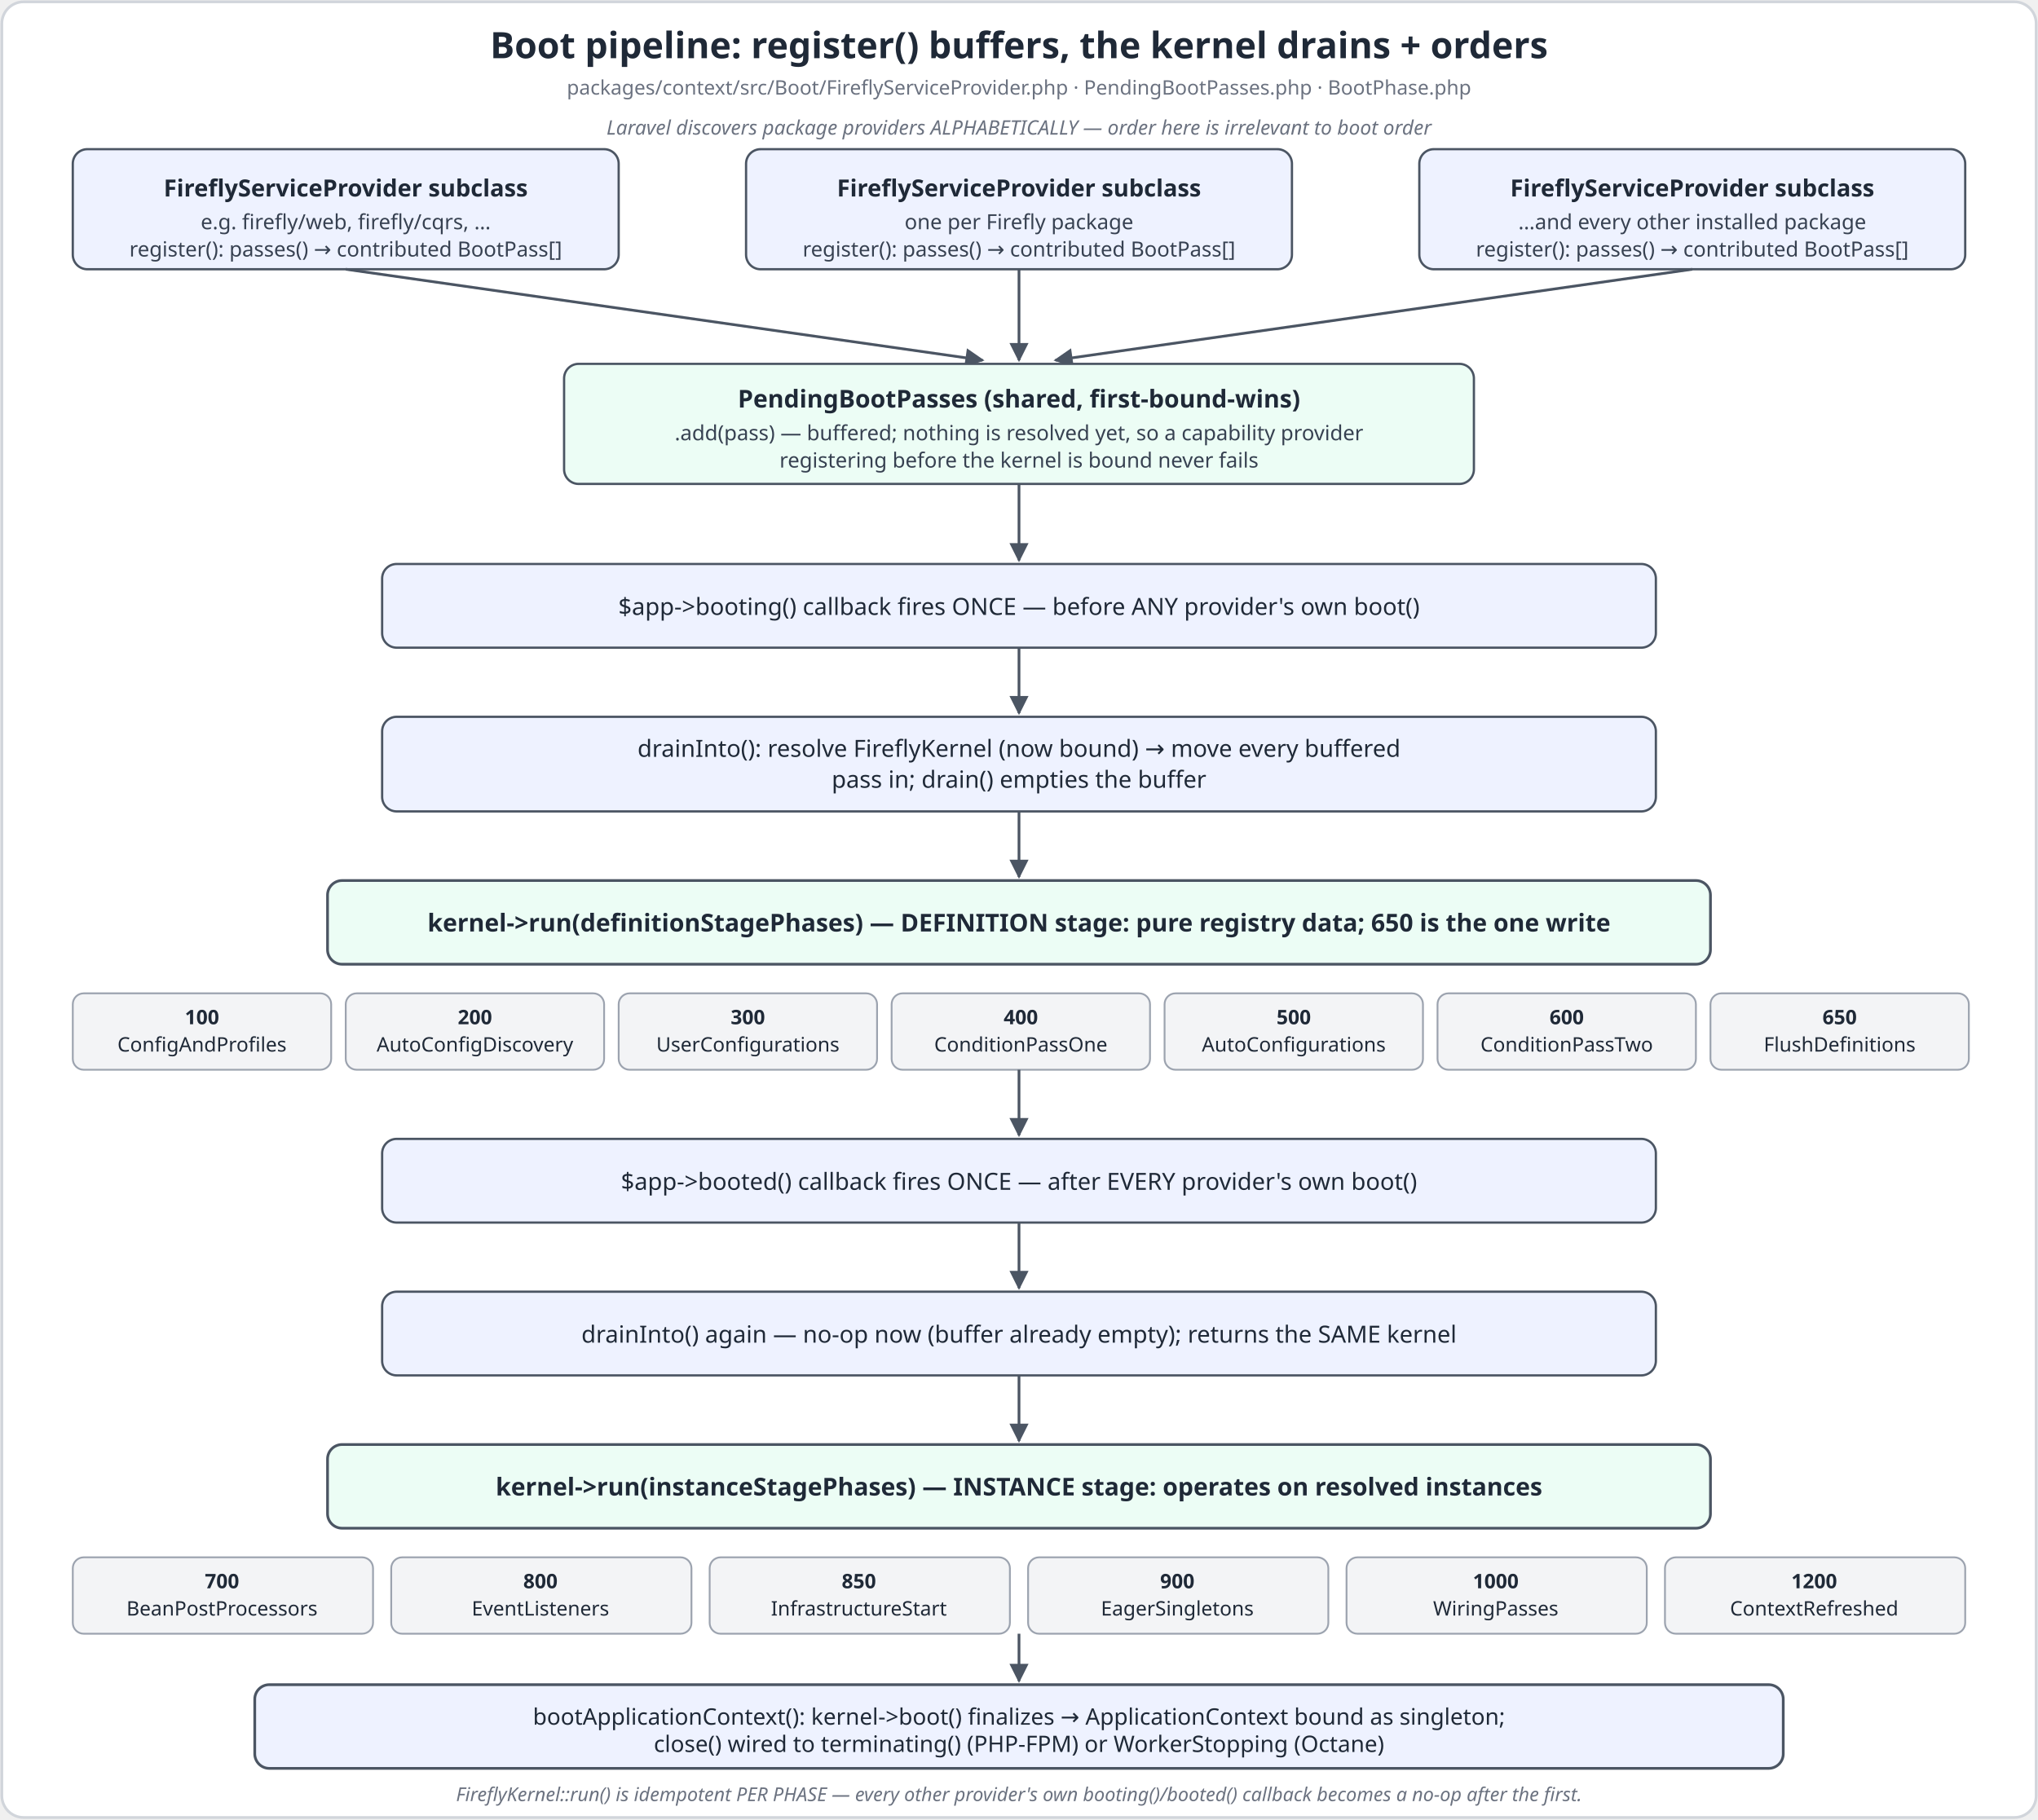
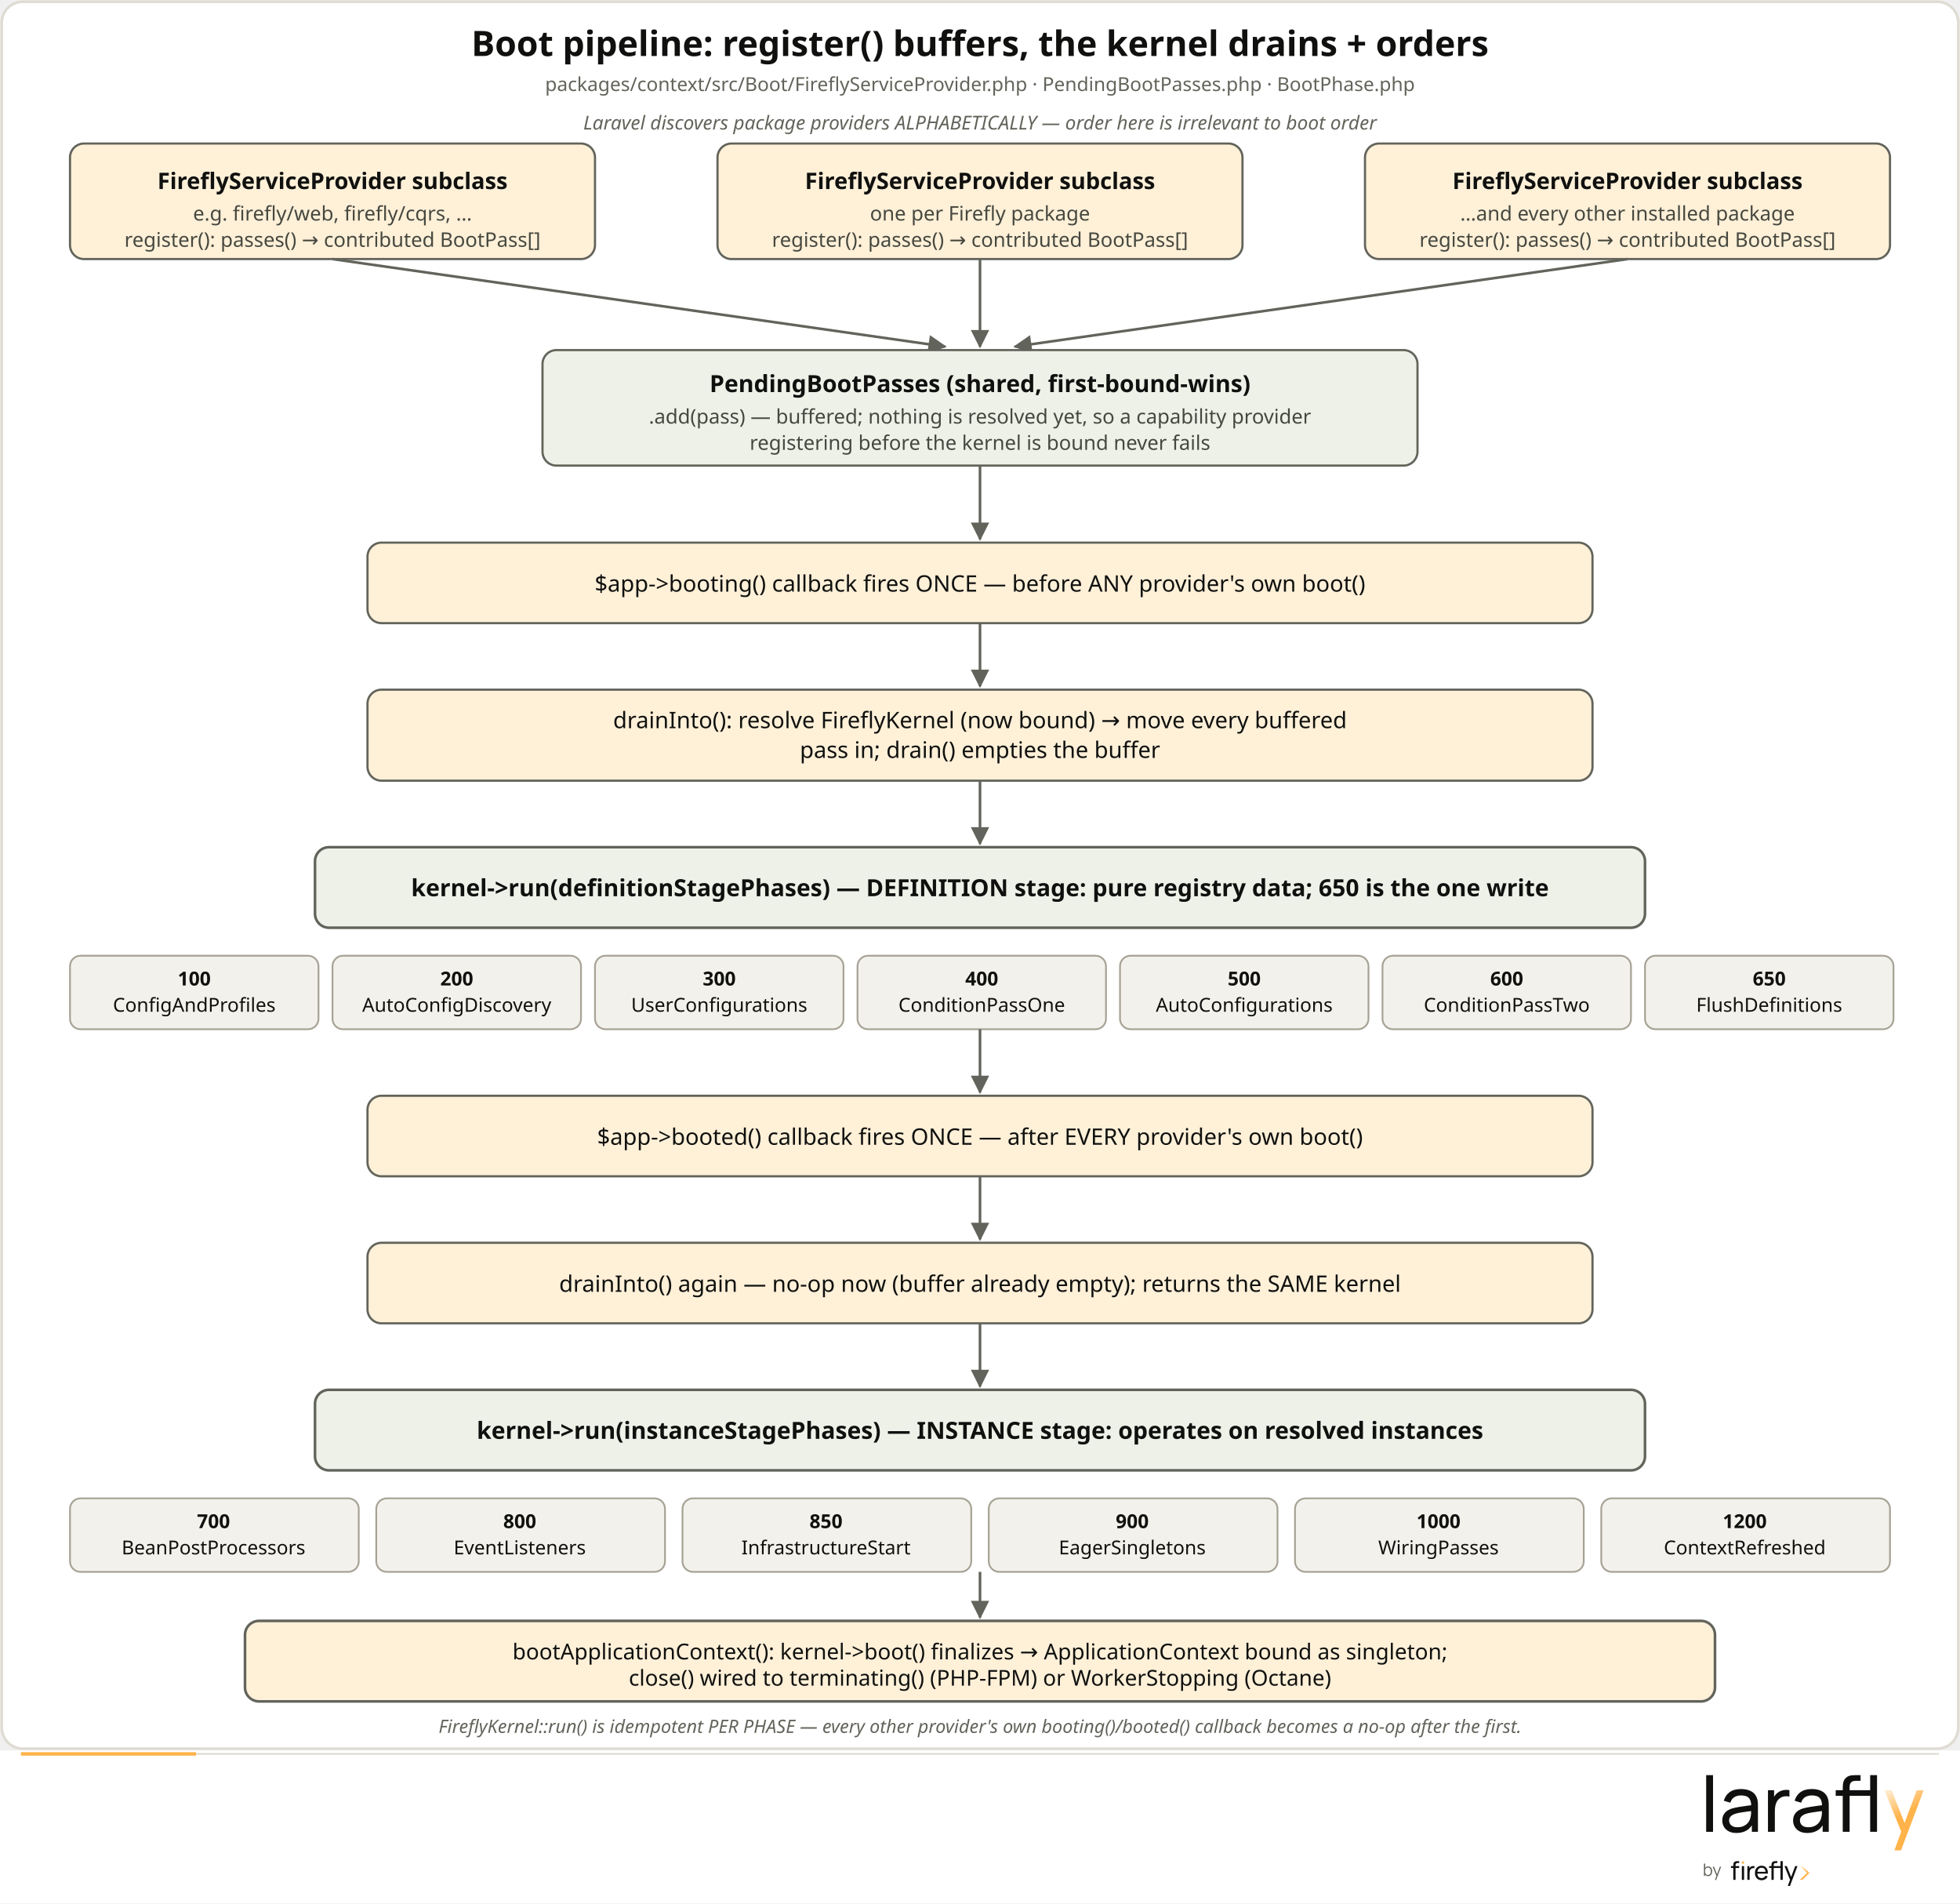
- <svg xmlns="http://www.w3.org/2000/svg" viewBox="0 0 1120 1000" font-family="sans-serif">
+ <svg xmlns="http://www.w3.org/2000/svg" viewBox="0 0 1120 1087.36" font-family="sans-serif" data-original-view-box="0 0 1120 1000">
  <defs>
    <marker id="bp-arrow" viewBox="0 0 10 10" refX="9" refY="5" markerWidth="7" markerHeight="7" orient="auto-start-reverse">
-       <path d="M0,0 L10,5 L0,10 z" fill="#4b5563" />
+       <path d="M0,0 L10,5 L0,10 z" fill="#62645b" />
    </marker>
  </defs>
-   <rect x="1" y="1" width="1118" height="998" rx="12" fill="#ffffff" stroke="#d1d5db" stroke-width="1.5" />
-   <text x="560" y="32" text-anchor="middle" font-size="20" font-weight="bold" fill="#1f2937">Boot pipeline: register() buffers, the kernel drains + orders</text>
-   <text x="560" y="52" text-anchor="middle" font-size="11" fill="#6b7280">packages/context/src/Boot/FireflyServiceProvider.php · PendingBootPasses.php · BootPhase.php</text>
-   <text x="560" y="74" text-anchor="middle" font-size="11" fill="#6b7280" font-style="italic">Laravel discovers package providers ALPHABETICALLY — order here is irrelevant to boot order</text>
+   <rect x="1" y="1" width="1118" height="998" rx="12" fill="#ffffff" stroke="#dedbd2" stroke-width="1.5" />
+   <text x="560" y="32" text-anchor="middle" font-size="20" font-weight="bold" fill="#10110f">Boot pipeline: register() buffers, the kernel drains + orders</text>
+   <text x="560" y="52" text-anchor="middle" font-size="11" fill="#62645b">packages/context/src/Boot/FireflyServiceProvider.php · PendingBootPasses.php · BootPhase.php</text>
+   <text x="560" y="74" text-anchor="middle" font-size="11" fill="#62645b" font-style="italic">Laravel discovers package providers ALPHABETICALLY — order here is irrelevant to boot order</text>
  <g>
-     <rect x="40" y="82" width="300" height="66" rx="8" fill="#eef2ff" stroke="#4b5563" stroke-width="1.25" />
-     <text x="190" y="108" text-anchor="middle" font-size="13" font-weight="bold" fill="#1f2937">FireflyServiceProvider subclass</text>
-     <text x="190" y="126" text-anchor="middle" font-size="11.5" fill="#374151">e.g. firefly/web, firefly/cqrs, …</text>
-     <text x="190" y="141" text-anchor="middle" font-size="11.5" fill="#374151">register(): passes() → contributed BootPass[]</text>
-     <rect x="410" y="82" width="300" height="66" rx="8" fill="#eef2ff" stroke="#4b5563" stroke-width="1.25" />
-     <text x="560" y="108" text-anchor="middle" font-size="13" font-weight="bold" fill="#1f2937">FireflyServiceProvider subclass</text>
-     <text x="560" y="126" text-anchor="middle" font-size="11.5" fill="#374151">one per Firefly package</text>
-     <text x="560" y="141" text-anchor="middle" font-size="11.5" fill="#374151">register(): passes() → contributed BootPass[]</text>
-     <rect x="780" y="82" width="300" height="66" rx="8" fill="#eef2ff" stroke="#4b5563" stroke-width="1.25" />
-     <text x="930" y="108" text-anchor="middle" font-size="13" font-weight="bold" fill="#1f2937">FireflyServiceProvider subclass</text>
-     <text x="930" y="126" text-anchor="middle" font-size="11.5" fill="#374151">…and every other installed package</text>
-     <text x="930" y="141" text-anchor="middle" font-size="11.5" fill="#374151">register(): passes() → contributed BootPass[]</text>
+     <rect x="40" y="82" width="300" height="66" rx="8" fill="#fff0d8" stroke="#62645b" stroke-width="1.25" />
+     <text x="190" y="108" text-anchor="middle" font-size="13" font-weight="bold" fill="#10110f">FireflyServiceProvider subclass</text>
+     <text x="190" y="126" text-anchor="middle" font-size="11.5" fill="#46483f">e.g. firefly/web, firefly/cqrs, …</text>
+     <text x="190" y="141" text-anchor="middle" font-size="11.5" fill="#46483f">register(): passes() → contributed BootPass[]</text>
+     <rect x="410" y="82" width="300" height="66" rx="8" fill="#fff0d8" stroke="#62645b" stroke-width="1.25" />
+     <text x="560" y="108" text-anchor="middle" font-size="13" font-weight="bold" fill="#10110f">FireflyServiceProvider subclass</text>
+     <text x="560" y="126" text-anchor="middle" font-size="11.5" fill="#46483f">one per Firefly package</text>
+     <text x="560" y="141" text-anchor="middle" font-size="11.5" fill="#46483f">register(): passes() → contributed BootPass[]</text>
+     <rect x="780" y="82" width="300" height="66" rx="8" fill="#fff0d8" stroke="#62645b" stroke-width="1.25" />
+     <text x="930" y="108" text-anchor="middle" font-size="13" font-weight="bold" fill="#10110f">FireflyServiceProvider subclass</text>
+     <text x="930" y="126" text-anchor="middle" font-size="11.5" fill="#46483f">…and every other installed package</text>
+     <text x="930" y="141" text-anchor="middle" font-size="11.5" fill="#46483f">register(): passes() → contributed BootPass[]</text>
  </g>
-   <line x1="190" y1="148" x2="540" y2="198" stroke="#4b5563" stroke-width="1.5" marker-end="url(#bp-arrow)" />
-   <line x1="560" y1="148" x2="560" y2="198" stroke="#4b5563" stroke-width="1.5" marker-end="url(#bp-arrow)" />
-   <line x1="930" y1="148" x2="580" y2="198" stroke="#4b5563" stroke-width="1.5" marker-end="url(#bp-arrow)" />
-   <rect x="310" y="200" width="500" height="66" rx="8" fill="#ecfdf5" stroke="#4b5563" stroke-width="1.25" />
-   <text x="560" y="224" text-anchor="middle" font-size="13.5" font-weight="bold" fill="#1f2937">PendingBootPasses (shared, first-bound-wins)</text>
-   <text x="560" y="242" text-anchor="middle" font-size="11.5" fill="#374151">.add(pass) — buffered; nothing is resolved yet, so a capability provider</text>
-   <text x="560" y="257" text-anchor="middle" font-size="11.5" fill="#374151">registering before the kernel is bound never fails</text>
-   <line x1="560" y1="266" x2="560" y2="308" stroke="#4b5563" stroke-width="1.5" marker-end="url(#bp-arrow)" />
-   <rect x="210" y="310" width="700" height="46" rx="8" fill="#eef2ff" stroke="#4b5563" stroke-width="1.25" />
-   <text x="560" y="338" text-anchor="middle" font-size="13" fill="#1f2937">$app-&gt;booting() callback fires ONCE — before ANY provider's own boot()</text>
-   <line x1="560" y1="356" x2="560" y2="392" stroke="#4b5563" stroke-width="1.5" marker-end="url(#bp-arrow)" />
-   <rect x="210" y="394" width="700" height="52" rx="8" fill="#eef2ff" stroke="#4b5563" stroke-width="1.25" />
-   <text x="560" y="416" text-anchor="middle" font-size="13" fill="#1f2937">drainInto(): resolve FireflyKernel (now bound) → move every buffered</text>
-   <text x="560" y="433" text-anchor="middle" font-size="13" fill="#1f2937">pass in; drain() empties the buffer</text>
-   <line x1="560" y1="446" x2="560" y2="482" stroke="#4b5563" stroke-width="1.5" marker-end="url(#bp-arrow)" />
-   <rect x="180" y="484" width="760" height="46" rx="8" fill="#ecfdf5" stroke="#4b5563" stroke-width="1.5" />
-   <text x="560" y="512" text-anchor="middle" font-size="13.5" font-weight="bold" fill="#1f2937">kernel-&gt;run(definitionStagePhases) — DEFINITION stage: pure registry data; 650 is the one write</text>
-   <g font-size="11" fill="#1f2937">
-     <rect x="40" y="546" width="142" height="42" rx="6" fill="#f3f4f6" stroke="#9ca3af" />
+   <line x1="190" y1="148" x2="540" y2="198" stroke="#62645b" stroke-width="1.5" marker-end="url(#bp-arrow)" />
+   <line x1="560" y1="148" x2="560" y2="198" stroke="#62645b" stroke-width="1.5" marker-end="url(#bp-arrow)" />
+   <line x1="930" y1="148" x2="580" y2="198" stroke="#62645b" stroke-width="1.5" marker-end="url(#bp-arrow)" />
+   <rect x="310" y="200" width="500" height="66" rx="8" fill="#edf1e8" stroke="#62645b" stroke-width="1.25" />
+   <text x="560" y="224" text-anchor="middle" font-size="13.5" font-weight="bold" fill="#10110f">PendingBootPasses (shared, first-bound-wins)</text>
+   <text x="560" y="242" text-anchor="middle" font-size="11.5" fill="#46483f">.add(pass) — buffered; nothing is resolved yet, so a capability provider</text>
+   <text x="560" y="257" text-anchor="middle" font-size="11.5" fill="#46483f">registering before the kernel is bound never fails</text>
+   <line x1="560" y1="266" x2="560" y2="308" stroke="#62645b" stroke-width="1.5" marker-end="url(#bp-arrow)" />
+   <rect x="210" y="310" width="700" height="46" rx="8" fill="#fff0d8" stroke="#62645b" stroke-width="1.25" />
+   <text x="560" y="338" text-anchor="middle" font-size="13" fill="#10110f">$app-&gt;booting() callback fires ONCE — before ANY provider's own boot()</text>
+   <line x1="560" y1="356" x2="560" y2="392" stroke="#62645b" stroke-width="1.5" marker-end="url(#bp-arrow)" />
+   <rect x="210" y="394" width="700" height="52" rx="8" fill="#fff0d8" stroke="#62645b" stroke-width="1.25" />
+   <text x="560" y="416" text-anchor="middle" font-size="13" fill="#10110f">drainInto(): resolve FireflyKernel (now bound) → move every buffered</text>
+   <text x="560" y="433" text-anchor="middle" font-size="13" fill="#10110f">pass in; drain() empties the buffer</text>
+   <line x1="560" y1="446" x2="560" y2="482" stroke="#62645b" stroke-width="1.5" marker-end="url(#bp-arrow)" />
+   <rect x="180" y="484" width="760" height="46" rx="8" fill="#edf1e8" stroke="#62645b" stroke-width="1.5" />
+   <text x="560" y="512" text-anchor="middle" font-size="13.5" font-weight="bold" fill="#10110f">kernel-&gt;run(definitionStagePhases) — DEFINITION stage: pure registry data; 650 is the one write</text>
+   <g font-size="11" fill="#10110f">
+     <rect x="40" y="546" width="142" height="42" rx="6" fill="#f3f1eb" stroke="#a6a295" />
    <text x="111" y="563" text-anchor="middle" font-weight="bold">100</text>
    <text x="111" y="578" text-anchor="middle">ConfigAndProfiles</text>
-     <rect x="190" y="546" width="142" height="42" rx="6" fill="#f3f4f6" stroke="#9ca3af" />
+     <rect x="190" y="546" width="142" height="42" rx="6" fill="#f3f1eb" stroke="#a6a295" />
    <text x="261" y="563" text-anchor="middle" font-weight="bold">200</text>
    <text x="261" y="578" text-anchor="middle">AutoConfigDiscovery</text>
-     <rect x="340" y="546" width="142" height="42" rx="6" fill="#f3f4f6" stroke="#9ca3af" />
+     <rect x="340" y="546" width="142" height="42" rx="6" fill="#f3f1eb" stroke="#a6a295" />
    <text x="411" y="563" text-anchor="middle" font-weight="bold">300</text>
    <text x="411" y="578" text-anchor="middle">UserConfigurations</text>
-     <rect x="490" y="546" width="142" height="42" rx="6" fill="#f3f4f6" stroke="#9ca3af" />
+     <rect x="490" y="546" width="142" height="42" rx="6" fill="#f3f1eb" stroke="#a6a295" />
    <text x="561" y="563" text-anchor="middle" font-weight="bold">400</text>
    <text x="561" y="578" text-anchor="middle">ConditionPassOne</text>
-     <rect x="640" y="546" width="142" height="42" rx="6" fill="#f3f4f6" stroke="#9ca3af" />
+     <rect x="640" y="546" width="142" height="42" rx="6" fill="#f3f1eb" stroke="#a6a295" />
    <text x="711" y="563" text-anchor="middle" font-weight="bold">500</text>
    <text x="711" y="578" text-anchor="middle">AutoConfigurations</text>
-     <rect x="790" y="546" width="142" height="42" rx="6" fill="#f3f4f6" stroke="#9ca3af" />
+     <rect x="790" y="546" width="142" height="42" rx="6" fill="#f3f1eb" stroke="#a6a295" />
    <text x="861" y="563" text-anchor="middle" font-weight="bold">600</text>
    <text x="861" y="578" text-anchor="middle">ConditionPassTwo</text>
-     <rect x="940" y="546" width="142" height="42" rx="6" fill="#f3f4f6" stroke="#9ca3af" />
+     <rect x="940" y="546" width="142" height="42" rx="6" fill="#f3f1eb" stroke="#a6a295" />
    <text x="1011" y="563" text-anchor="middle" font-weight="bold">650</text>
    <text x="1011" y="578" text-anchor="middle">FlushDefinitions</text>
  </g>
-   <line x1="560" y1="588" x2="560" y2="624" stroke="#4b5563" stroke-width="1.5" marker-end="url(#bp-arrow)" />
-   <rect x="210" y="626" width="700" height="46" rx="8" fill="#eef2ff" stroke="#4b5563" stroke-width="1.25" />
-   <text x="560" y="654" text-anchor="middle" font-size="13" fill="#1f2937">$app-&gt;booted() callback fires ONCE — after EVERY provider's own boot()</text>
-   <line x1="560" y1="672" x2="560" y2="708" stroke="#4b5563" stroke-width="1.5" marker-end="url(#bp-arrow)" />
-   <rect x="210" y="710" width="700" height="46" rx="8" fill="#eef2ff" stroke="#4b5563" stroke-width="1.25" />
-   <text x="560" y="738" text-anchor="middle" font-size="13" fill="#1f2937">drainInto() again — no-op now (buffer already empty); returns the SAME kernel</text>
-   <line x1="560" y1="756" x2="560" y2="792" stroke="#4b5563" stroke-width="1.5" marker-end="url(#bp-arrow)" />
-   <rect x="180" y="794" width="760" height="46" rx="8" fill="#ecfdf5" stroke="#4b5563" stroke-width="1.5" />
-   <text x="560" y="822" text-anchor="middle" font-size="13.5" font-weight="bold" fill="#1f2937">kernel-&gt;run(instanceStagePhases) — INSTANCE stage: operates on resolved instances</text>
-   <g font-size="11" fill="#1f2937">
-     <rect x="40" y="856" width="165" height="42" rx="6" fill="#f3f4f6" stroke="#9ca3af" />
+   <line x1="560" y1="588" x2="560" y2="624" stroke="#62645b" stroke-width="1.5" marker-end="url(#bp-arrow)" />
+   <rect x="210" y="626" width="700" height="46" rx="8" fill="#fff0d8" stroke="#62645b" stroke-width="1.25" />
+   <text x="560" y="654" text-anchor="middle" font-size="13" fill="#10110f">$app-&gt;booted() callback fires ONCE — after EVERY provider's own boot()</text>
+   <line x1="560" y1="672" x2="560" y2="708" stroke="#62645b" stroke-width="1.5" marker-end="url(#bp-arrow)" />
+   <rect x="210" y="710" width="700" height="46" rx="8" fill="#fff0d8" stroke="#62645b" stroke-width="1.25" />
+   <text x="560" y="738" text-anchor="middle" font-size="13" fill="#10110f">drainInto() again — no-op now (buffer already empty); returns the SAME kernel</text>
+   <line x1="560" y1="756" x2="560" y2="792" stroke="#62645b" stroke-width="1.5" marker-end="url(#bp-arrow)" />
+   <rect x="180" y="794" width="760" height="46" rx="8" fill="#edf1e8" stroke="#62645b" stroke-width="1.5" />
+   <text x="560" y="822" text-anchor="middle" font-size="13.5" font-weight="bold" fill="#10110f">kernel-&gt;run(instanceStagePhases) — INSTANCE stage: operates on resolved instances</text>
+   <g font-size="11" fill="#10110f">
+     <rect x="40" y="856" width="165" height="42" rx="6" fill="#f3f1eb" stroke="#a6a295" />
    <text x="122" y="873" text-anchor="middle" font-weight="bold">700</text>
    <text x="122" y="888" text-anchor="middle">BeanPostProcessors</text>
-     <rect x="215" y="856" width="165" height="42" rx="6" fill="#f3f4f6" stroke="#9ca3af" />
+     <rect x="215" y="856" width="165" height="42" rx="6" fill="#f3f1eb" stroke="#a6a295" />
    <text x="297" y="873" text-anchor="middle" font-weight="bold">800</text>
    <text x="297" y="888" text-anchor="middle">EventListeners</text>
-     <rect x="390" y="856" width="165" height="42" rx="6" fill="#f3f4f6" stroke="#9ca3af" />
+     <rect x="390" y="856" width="165" height="42" rx="6" fill="#f3f1eb" stroke="#a6a295" />
    <text x="472" y="873" text-anchor="middle" font-weight="bold">850</text>
    <text x="472" y="888" text-anchor="middle">InfrastructureStart</text>
-     <rect x="565" y="856" width="165" height="42" rx="6" fill="#f3f4f6" stroke="#9ca3af" />
+     <rect x="565" y="856" width="165" height="42" rx="6" fill="#f3f1eb" stroke="#a6a295" />
    <text x="647" y="873" text-anchor="middle" font-weight="bold">900</text>
    <text x="647" y="888" text-anchor="middle">EagerSingletons</text>
-     <rect x="740" y="856" width="165" height="42" rx="6" fill="#f3f4f6" stroke="#9ca3af" />
+     <rect x="740" y="856" width="165" height="42" rx="6" fill="#f3f1eb" stroke="#a6a295" />
    <text x="822" y="873" text-anchor="middle" font-weight="bold">1000</text>
    <text x="822" y="888" text-anchor="middle">WiringPasses</text>
-     <rect x="915" y="856" width="165" height="42" rx="6" fill="#f3f4f6" stroke="#9ca3af" />
+     <rect x="915" y="856" width="165" height="42" rx="6" fill="#f3f1eb" stroke="#a6a295" />
    <text x="997" y="873" text-anchor="middle" font-weight="bold">1200</text>
    <text x="997" y="888" text-anchor="middle">ContextRefreshed</text>
  </g>
-   <line x1="560" y1="898" x2="560" y2="924" stroke="#4b5563" stroke-width="1.5" marker-end="url(#bp-arrow)" />
-   <rect x="140" y="926" width="840" height="46" rx="8" fill="#eef2ff" stroke="#4b5563" stroke-width="1.5" />
-   <text x="560" y="948" text-anchor="middle" font-size="12.5" fill="#1f2937">bootApplicationContext(): kernel-&gt;boot() finalizes → ApplicationContext bound as singleton;</text>
-   <text x="560" y="963" text-anchor="middle" font-size="12.5" fill="#1f2937">close() wired to terminating() (PHP-FPM) or WorkerStopping (Octane)</text>
-   <text x="560" y="990" text-anchor="middle" font-size="10.5" fill="#6b7280" font-style="italic">FireflyKernel::run() is idempotent PER PHASE — every other provider's own booting()/booted() callback becomes a no-op after the first.</text>
+   <line x1="560" y1="898" x2="560" y2="924" stroke="#62645b" stroke-width="1.5" marker-end="url(#bp-arrow)" />
+   <rect x="140" y="926" width="840" height="46" rx="8" fill="#fff0d8" stroke="#62645b" stroke-width="1.5" />
+   <text x="560" y="948" text-anchor="middle" font-size="12.5" fill="#10110f">bootApplicationContext(): kernel-&gt;boot() finalizes → ApplicationContext bound as singleton;</text>
+   <text x="560" y="963" text-anchor="middle" font-size="12.5" fill="#10110f">close() wired to terminating() (PHP-FPM) or WorkerStopping (Octane)</text>
+   <text x="560" y="990" text-anchor="middle" font-size="10.5" fill="#62645b" font-style="italic">FireflyKernel::run() is idempotent PER PHASE — every other provider's own booting()/booted() callback becomes a no-op after the first.</text>
+   <g data-framework-brand="2026-10-08" aria-hidden="true">
+     <rect x="0" y="1000" width="1120" height="87.36" fill="#ffffff" />
+     <path d="M12 1002H1108" stroke="#dedbd2" stroke-width="1" />
+     <path d="M12 1002H112" stroke="#ffb34a" stroke-width="2" />
+     <svg width="142.87" height="76.16" viewBox="0 0 453.96 242" x="965.13" y="1005.6" aria-hidden="true">
+       <g fill="#10110f" transform="translate(20 130) scale(0.07 -0.07)">
+         <g transform="translate(0 0)">
+           <path d="M160 0L160 1470L338 1470L338 0Z" />
+         </g>
+         <g transform="translate(498 0)">
+           <path d="M447 -30Q326 -30 244.5 14.5Q163 59 121.5 132Q80 205 80 292Q80 377 112.5 439.5Q145 502 204 543.5Q263 585 345 609Q422 630 517.5 645.5Q613 661 711 674Q773 682 830 690Q827 813 773 875Q712 944 564 944Q466 944 392.5 899.5Q319 855 289 755L120 806Q159 948 271 1029Q383 1110 566 1110Q713 1110 818.5 1057.5Q924 1005 970 899Q993 849 999 790.5Q1005 732 1005 668L1005 0L847 0L847 168Q793 86 714 37Q604 -30 447 -30ZM474 119Q570 119 640.5 153.5Q711 188 754 244.5Q797 301 810 368Q825 418 827 480Q827 513 828 538Q773 531 719 524Q635 513 560 500.5Q485 488 425 471Q381 457 342.5 435Q304 413 280.5 378.5Q257 344 257 293Q257 249 279.5 209Q302 169 349.5 144Q397 119 474 119Z" />
+         </g>
+         <g transform="translate(1623 0)">
+           <path d="M140 0L140 1080L299 1080L299 908Q310 927 323 945Q353 987 391 1014Q433 1048 486 1066Q539 1084 594 1087.5Q649 1091 697 1080L697 913Q641 928 574 921Q507 914 450 872Q398 835 369.5 782Q341 729 330 667.5Q319 606 319 542L319 0Z" />
+         </g>
+         <g transform="translate(2335 0)">
+           <path d="M447 -30Q326 -30 244.5 14.5Q163 59 121.5 132Q80 205 80 292Q80 377 112.5 439.5Q145 502 204 543.5Q263 585 345 609Q422 630 517.5 645.5Q613 661 711 674Q773 682 830 690Q827 813 773 875Q712 944 564 944Q466 944 392.5 899.5Q319 855 289 755L120 806Q159 948 271 1029Q383 1110 566 1110Q713 1110 818.5 1057.5Q924 1005 970 899Q993 849 999 790.5Q1005 732 1005 668L1005 0L847 0L847 168Q793 86 714 37Q604 -30 447 -30ZM474 119Q570 119 640.5 153.5Q711 188 754 244.5Q797 301 810 368Q825 418 827 480Q827 513 828 538Q773 531 719 524Q635 513 560 500.5Q485 488 425 471Q381 457 342.5 435Q304 413 280.5 378.5Q257 344 257 293Q257 249 279.5 209Q302 169 349.5 144Q397 119 474 119Z" />
+         </g>
+         <g transform="translate(3460 0)">
+           <path d="M243 0L243 933L60 933L60 1080L243 1080L243 1139Q243 1181 247 1224.5Q251 1268 265 1309.5Q279 1351 311 1386Q348 1427 392 1444.5Q436 1462 481.5 1466Q527 1470 568 1470L705 1470L705 1322L578 1322Q499 1322 460 1283.5Q421 1245 421 1167L421 1080L954 1080L954 1470L1132 1470L1132 0L954 0L954 933L421 933L421 0Z" />
+         </g>
+         <g transform="translate(4752 0)">
+           <g data-family-terminal="trail-y">
+             <defs>
+               <linearGradient id="brand-869832374a-logo-family-larafly-20-130-140" gradientUnits="userSpaceOnUse" x1="30" y1="1080" x2="554" y2="230">
+                 <stop offset="0" stop-color="#ffb34a" stop-opacity="0.2" />
+                 <stop offset="0.8" stop-color="#ffb34a" stop-opacity="1" />
+               </linearGradient>
+             </defs>
+             <path d="M290 -480L468 4L30 1080L217 1080L554 230L870 1080L1051 1080L463 -480Z" fill="url(#brand-869832374a-logo-family-larafly-20-130-140)" />
+           </g>
+         </g>
+       </g>
+       <g fill="#62645b" transform="translate(25 210) scale(0.0155 -0.0155)">
+         <path d="M625 -30Q476 -30 373 46Q314 89 271 150L271 0L139 0L139 1440L287 1440L287 953Q325 1001 375 1036Q479 1110 631 1110Q779 1110 885 1035Q991 960 1047.5 831Q1104 702 1104 541Q1104 379 1047 250Q990 121 883 45.5Q776 -30 625 -30ZM610 107Q723 107 798 164Q873 221 910.5 319.5Q948 418 948 541Q948 663 911 761Q874 859 798.5 916Q723 973 607 973Q494 973 419.5 918Q345 863 308 765.5Q271 668 271 541Q271 416 308 317.5Q345 219 420 163Q495 107 610 107Z" transform="translate(0 0)" />
+         <path d="M294 -480L472 3L33 1080L189 1080L544 192L871 1080L1021 1080L441 -480Z" transform="translate(1131 0)" />
+       </g>
+       <svg x="76" y="183" width="143" height="45.48" viewBox="5 -148 619.4 197">
+         <defs>
+           <linearGradient id="brand-869832374a-logo-firefly-trail" gradientUnits="userSpaceOnUse" x1="567.4" y1="-108" x2="623.4" y2="-54">
+             <stop offset="0" stop-color="#ffb34a" stop-opacity="0.2" />
+             <stop offset="0.8" stop-color="#ffb34a" stop-opacity="1" />
+           </linearGradient>
+         </defs>
+         <path d="M24.3 0L24.3 -93.3L6 -93.3L6 -108L24.3 -108L24.3 -113.9Q24.3 -118.1 24.7 -122.45Q25.1 -126.8 26.5 -130.95Q27.9 -135.1 31.1 -138.6Q34.8 -142.7 39.2 -144.45Q43.6 -146.2 48.15 -146.6Q52.7 -147 56.8 -147L70.5 -147L70.5 -132.2L57.8 -132.2Q49.9 -132.2 46 -128.35Q42.1 -124.5 42.1 -116.7L42.1 -108L70.5 -108L70.5 -93.3L42.1 -93.3L42.1 0ZM91.5 0L91.5 -108L109.3 -108L109.3 0ZM134.8 0L134.8 -108L150.7 -108L150.7 -90.8Q151.8 -92.7 153.1 -94.5Q156.1 -98.7 159.9 -101.4Q164.1 -104.8 169.4 -106.6Q174.7 -108.4 180.2 -108.75Q185.7 -109.1 190.5 -108L190.5 -91.3Q184.9 -92.8 178.2 -92.1Q171.5 -91.4 165.8 -87.2Q160.6 -83.5 157.75 -78.2Q154.9 -72.9 153.8 -66.75Q152.7 -60.6 152.7 -54.2L152.7 0ZM247.3 3Q231.4 3 219.55 -4.05Q207.7 -11.1 201.1 -23.75Q194.5 -36.4 194.5 -53.3Q194.5 -71 201 -83.95Q207.5 -96.9 219.15 -103.95Q230.8 -111 246.5 -111Q262.8 -111 274.25 -103.5Q285.7 -96 291.45 -82.1Q297.2 -68.2 296.4 -49L213.6 -49Q214.6 -33.5 222 -24.4Q230.6 -13.9 246.5 -13.9Q257.2 -13.9 265.1 -18.8Q273 -23.7 277.5 -32.9L294.6 -27Q288.3 -12.7 275.65 -4.85Q263 3 247.3 3ZM277.9 -63.3Q276.5 -77.4 270.3 -85.2Q262.5 -95 247.1 -95Q230.6 -95 222 -84.4Q215.5 -76.4 213.9 -63.3ZM324.4 0L324.4 -93.3L306.1 -93.3L306.1 -108L324.4 -108L324.4 -113.9Q324.4 -118.1 324.8 -122.45Q325.2 -126.8 326.6 -130.95Q328 -135.1 331.2 -138.6Q334.9 -142.7 339.3 -144.45Q343.7 -146.2 348.25 -146.6Q352.8 -147 356.9 -147L370.6 -147L370.6 -132.2L357.9 -132.2Q350 -132.2 346.1 -128.35Q342.2 -124.5 342.2 -116.7L342.2 -108L395.5 -108L395.5 -147L413.3 -147L413.3 0L395.5 0L395.5 -93.3L342.2 -93.3L342.2 0ZM452.8 48L470.6 -0.4L426.8 -108L445.5 -108L479.2 -23L510.8 -108L528.9 -108L470.1 48Z" fill="#10110f" />
+         <circle cx="100.4" cy="-136.3" r="9.97" fill="#ffb34a" />
+         <path d="M567.4 -108L623.4 -54L603.4 -54L547.4 -108Z" fill="url(#brand-869832374a-logo-firefly-trail)" />
+         <path d="M623.4 -54L567.4 0L547.4 0L603.4 -54Z" fill="#ffb34a" />
+       </svg>
+     </svg>
+   </g>
</svg>
